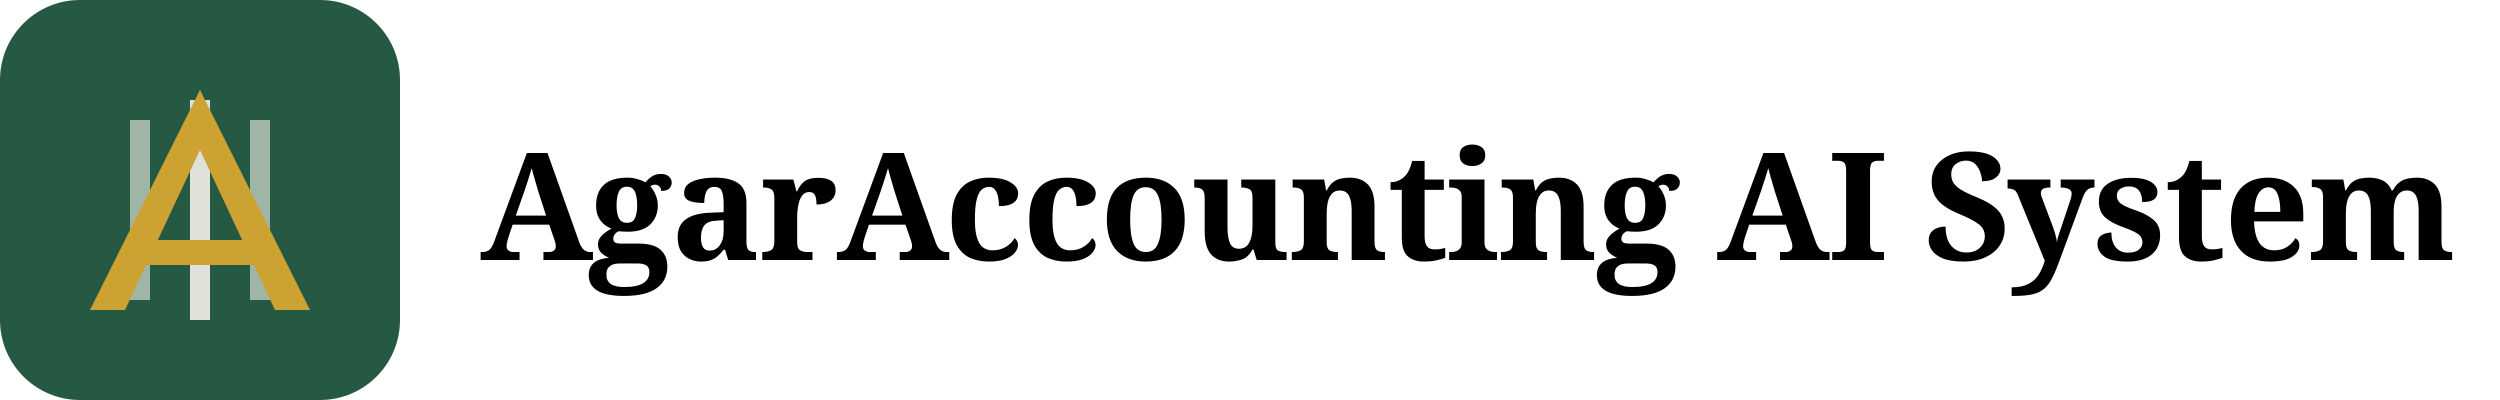
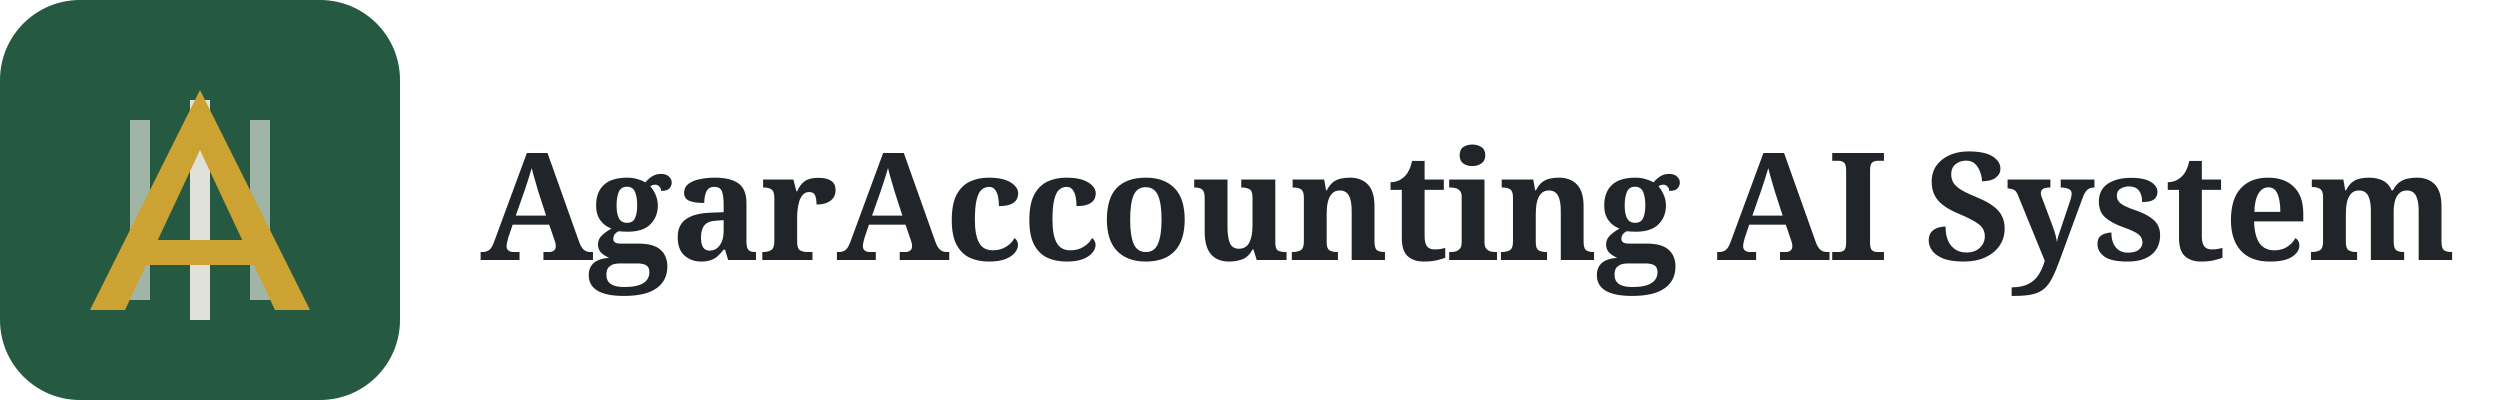
<svg xmlns="http://www.w3.org/2000/svg" viewBox="0 0 250 40" role="img" aria-labelledby="title">
  <rect width="40" height="40" rx="8" fill="#265942" />
  <rect x="13" y="12" width="2" height="18" fill="#f4f1ea" opacity="0.6" />
  <rect x="19" y="10" width="2" height="22" fill="#f4f1ea" opacity="0.9" />
  <rect x="25" y="12" width="2" height="18" fill="#f4f1ea" opacity="0.6" />
  <path d="M 20 9 L 9 31 L 12.5 31 L 20 15 L 27.5 31 L 31 31 Z" fill="#cca333" />
  <rect x="14" y="24" width="12" height="2.5" fill="#cca333" />
-   <text x="48" y="26" fill="currentColor" font-family="Fraunces, Georgia, serif" font-size="15" font-weight="600" letter-spacing="-0.01em">AgarAccounting AI System</text>
+   <text x="48" y="26" fill="#212529" font-family="Fraunces, Georgia, serif" font-size="15" font-weight="600" letter-spacing="-0.01em">AgarAccounting AI System</text>
</svg>
